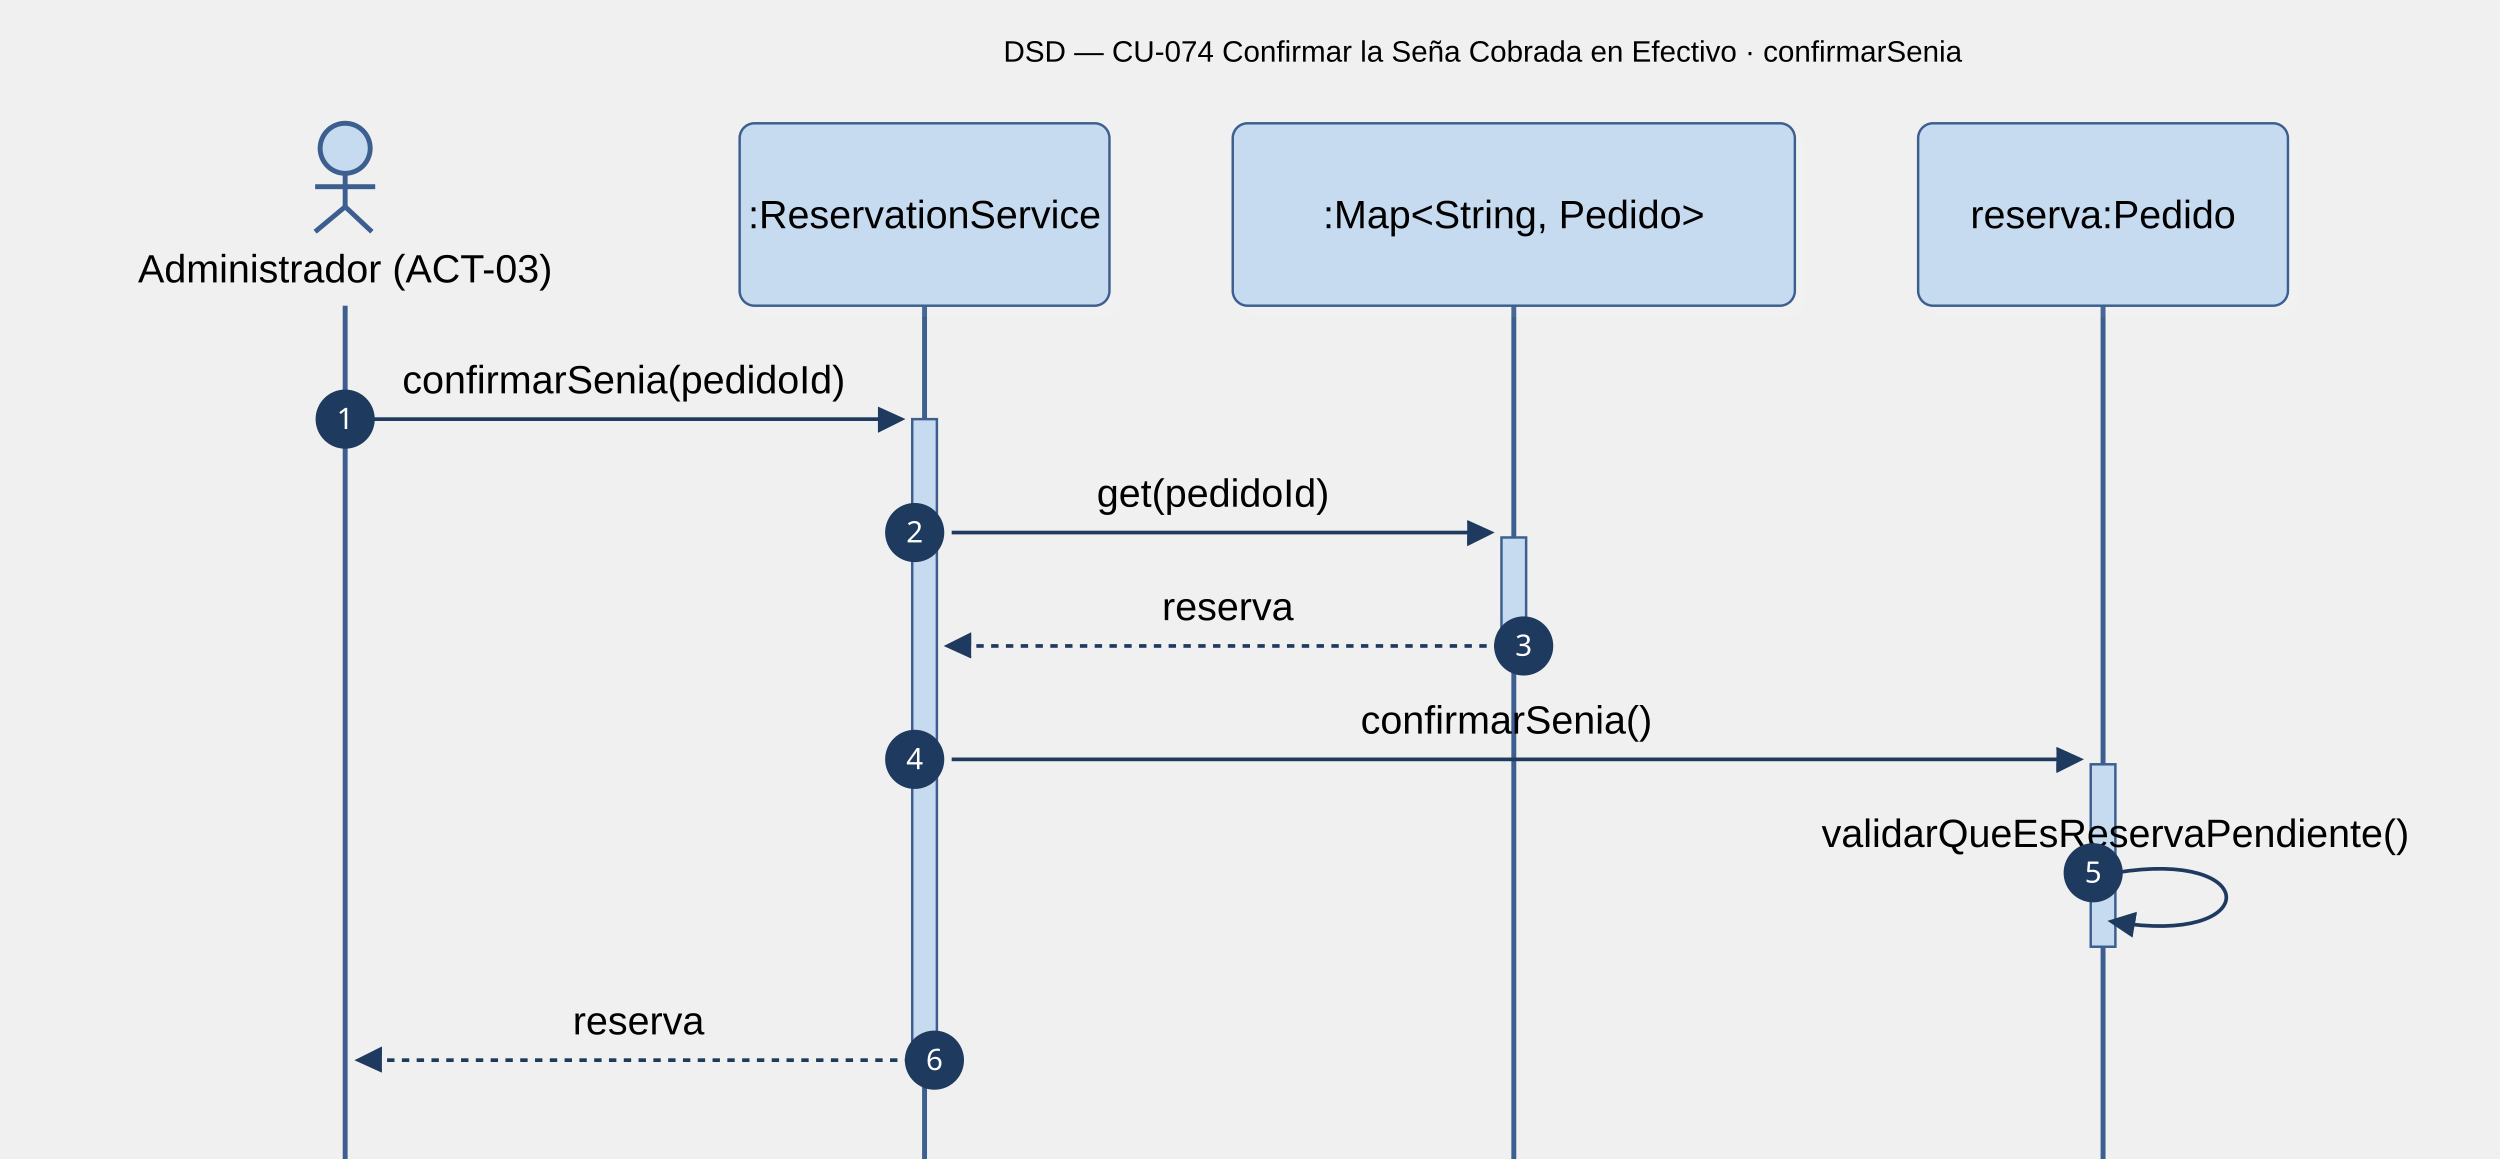
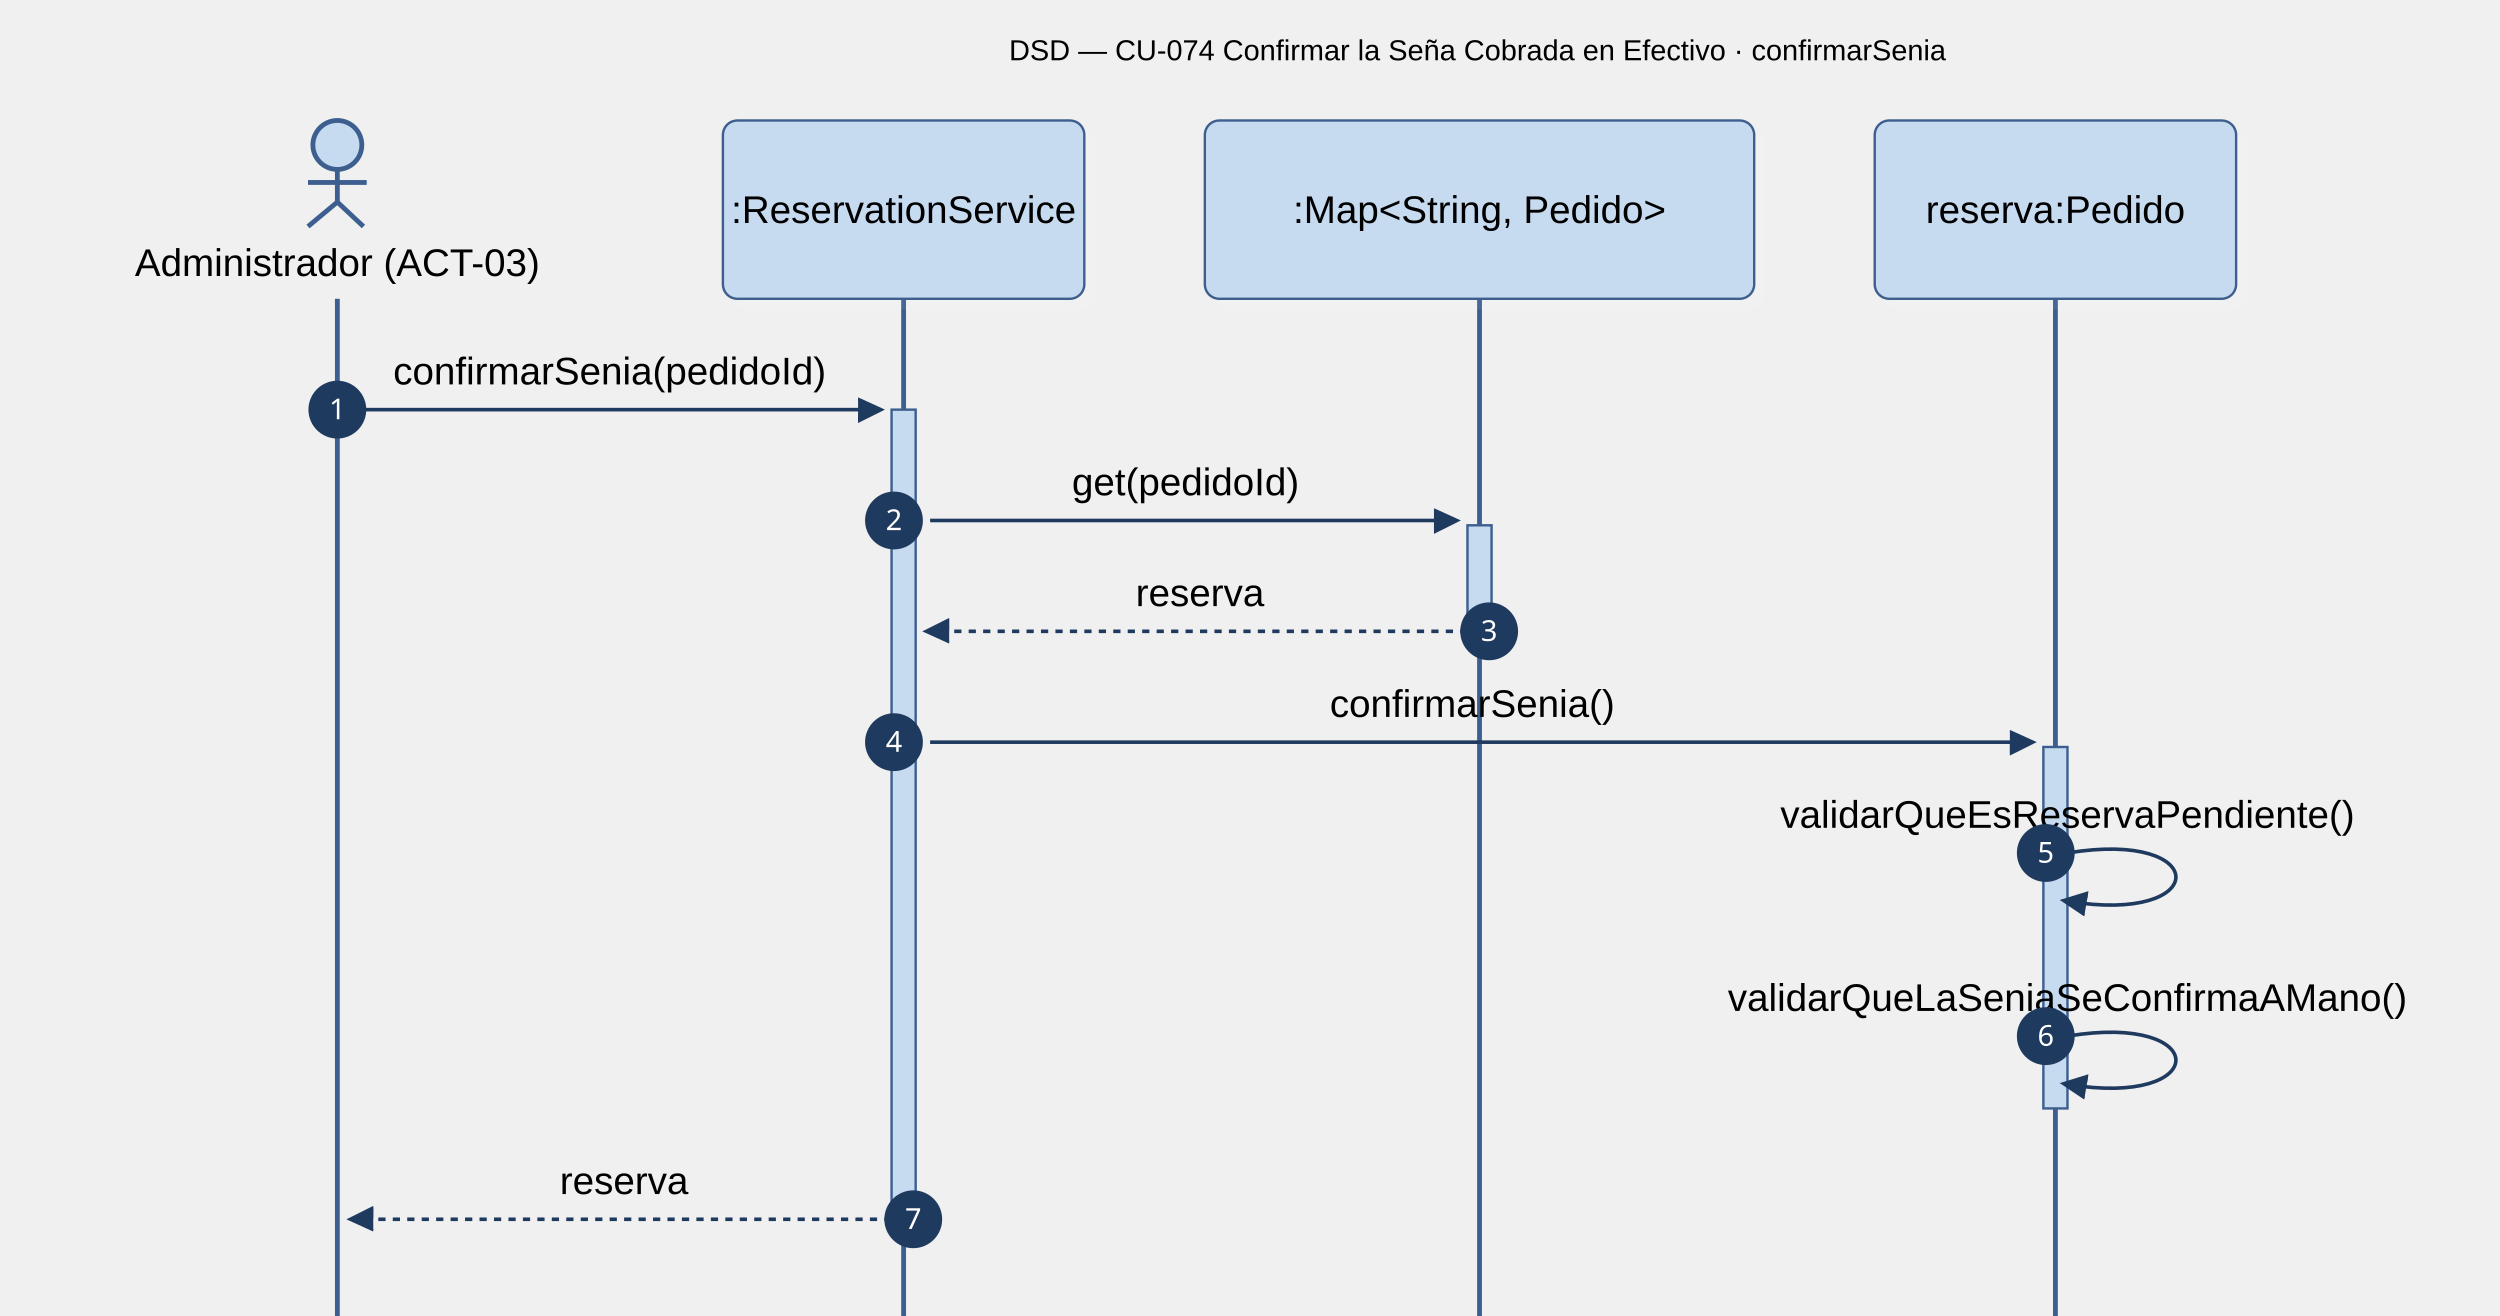
- <svg xmlns="http://www.w3.org/2000/svg" id="my-svg" width="100%" style="max-width: 1014px; background-color: white;" viewBox="-50 -50 1014 470" role="graphics-document document" aria-roledescription="sequence">
+ <svg xmlns="http://www.w3.org/2000/svg" id="my-svg" width="100%" style="max-width: 1037.5px; background-color: white;" viewBox="-50 -50 1037.5 546" role="graphics-document document" aria-roledescription="sequence">
  <g>
    <line id="actor3" x1="803" y1="74" x2="803" y2="2000" class="actor-line 200" stroke-width="0.5px" stroke="#999" name="PED" data-et="life-line" data-id="PED" />
    <g id="root-3" data-look="neo" data-et="participant" data-type="participant" data-id="PED">
      <rect x="728" y="0" fill="#eaeaea" stroke="#666" width="150" height="74" name="PED" rx="6" ry="6" class="actor actor-top" data-look="neo" filter="url(#my-svg-drop-shadow)" />
      <text x="803" y="37" dominant-baseline="central" alignment-baseline="central" class="actor actor-box" style="text-anchor: middle; font-size: 16px; font-weight: 400;">
        <tspan x="803" dy="0">reserva:Pedido</tspan>
      </text>
    </g>
  </g>
  <g>
    <line id="actor2" x1="564" y1="74" x2="564" y2="2000" class="actor-line 200" stroke-width="0.5px" stroke="#999" name="COL" data-et="life-line" data-id="COL" />
    <g id="root-2" data-look="neo" data-et="participant" data-type="participant" data-id="COL">
      <rect x="450" y="0" fill="#eaeaea" stroke="#666" width="228" height="74" name="COL" rx="6" ry="6" class="actor actor-top" data-look="neo" filter="url(#my-svg-drop-shadow)" />
      <text x="564" y="37" dominant-baseline="central" alignment-baseline="central" class="actor actor-box" style="text-anchor: middle; font-size: 16px; font-weight: 400;">
        <tspan x="564" dy="0">:Map&lt;String, Pedido&gt;</tspan>
      </text>
    </g>
  </g>
  <g>
    <line id="actor1" x1="325" y1="74" x2="325" y2="2000" class="actor-line 200" stroke-width="0.5px" stroke="#999" name="SRV" data-et="life-line" data-id="SRV" />
    <g id="root-1" data-look="neo" data-et="participant" data-type="participant" data-id="SRV">
      <rect x="250" y="0" fill="#eaeaea" stroke="#666" width="150" height="74" name="SRV" rx="6" ry="6" class="actor actor-top" data-look="neo" filter="url(#my-svg-drop-shadow)" />
      <text x="325" y="37" dominant-baseline="central" alignment-baseline="central" class="actor actor-box" style="text-anchor: middle; font-size: 16px; font-weight: 400;">
        <tspan x="325" dy="0">:ReservationService</tspan>
      </text>
    </g>
  </g>
  <g>
    <line id="actor0" x1="90" y1="74" x2="90" y2="2000" class="actor-line 200" stroke-width="0.5px" stroke="#999" name="ADM" data-et="life-line" data-id="ADM" />
  </g>
  <style>#my-svg{font-family:Arial,Helvetica,sans-serif;font-size:12px;fill:#000000;}@keyframes edge-animation-frame{from{stroke-dashoffset:0;}}@keyframes dash{to{stroke-dashoffset:0;}}#my-svg .edge-animation-slow{stroke-dasharray:9,5!important;stroke-dashoffset:900;animation:dash 50s linear infinite;stroke-linecap:round;}#my-svg .edge-animation-fast{stroke-dasharray:9,5!important;stroke-dashoffset:900;animation:dash 20s linear infinite;stroke-linecap:round;}#my-svg .error-icon{fill:hsl(31.429, 58.333%, 90.882%);}#my-svg .error-text{fill:rgb(9.688, 22.604, 36.812);stroke:rgb(9.688, 22.604, 36.812);}#my-svg .edge-thickness-normal{stroke-width:1px;}#my-svg .edge-thickness-thick{stroke-width:3.5px;}#my-svg .edge-pattern-solid{stroke-dasharray:0;}#my-svg .edge-thickness-invisible{stroke-width:0;fill:none;}#my-svg .edge-pattern-dashed{stroke-dasharray:3;}#my-svg .edge-pattern-dotted{stroke-dasharray:2;}#my-svg .marker{fill:#1F3A5F;stroke:#1F3A5F;}#my-svg .marker.cross{stroke:#1F3A5F;}#my-svg svg{font-family:Arial,Helvetica,sans-serif;font-size:12px;}#my-svg p{margin:0;}#my-svg .actor{stroke:#3C5F8F;fill:#C6DAF0;stroke-width:1;}#my-svg rect.actor.outer-path[data-look="neo"]{filter:drop-shadow( 1px 2px 2px rgba(185,185,185,1));}#my-svg rect.note[data-look="neo"]{stroke:#3C5F8F;fill:#FFFFFF;filter:drop-shadow( 1px 2px 2px rgba(185,185,185,1));}#my-svg text.actor&gt;tspan{fill:#000000;stroke:none;}#my-svg .actor-line{stroke:#3C5F8F;}#my-svg .innerArc{stroke-width:1.5;stroke-dasharray:none;}#my-svg .messageLine0{stroke-width:1.5;stroke-dasharray:none;stroke:#1F3A5F;}#my-svg .messageLine1{stroke-width:1.5;stroke-dasharray:2,2;stroke:#1F3A5F;}#my-svg [id$="-arrowhead"] path{fill:#1F3A5F;stroke:#1F3A5F;}#my-svg .sequenceNumber{fill:#FFFFFF;}#my-svg [id$="-sequencenumber"]{fill:#1F3A5F;}#my-svg [id$="-crosshead"] path{fill:#1F3A5F;stroke:#1F3A5F;}#my-svg .messageText{fill:#000000;stroke:none;}#my-svg .labelBox{stroke:#3C5F8F;fill:#DCE6F2;filter:drop-shadow( 1px 2px 2px rgba(185,185,185,1));}#my-svg .labelText,#my-svg .labelText&gt;tspan{fill:#000000;stroke:none;}#my-svg .loopText,#my-svg .loopText&gt;tspan{fill:#000000;stroke:none;}#my-svg .sectionTitle,#my-svg .sectionTitle&gt;tspan{fill:#000000;stroke:none;}#my-svg .loopLine{stroke-width:2px;stroke-dasharray:2,2;stroke:#3C5F8F;fill:#3C5F8F;}#my-svg .note{stroke:#3C5F8F;fill:#FFFFFF;}#my-svg .noteText,#my-svg .noteText&gt;tspan{fill:#000000;stroke:none;}#my-svg .activation0{fill:#C6DAF0;stroke:#3C5F8F;}#my-svg .activation1{fill:#C6DAF0;stroke:#3C5F8F;}#my-svg .activation2{fill:#C6DAF0;stroke:#3C5F8F;}#my-svg .actorPopupMenu{position:absolute;}#my-svg .actorPopupMenuPanel{position:absolute;fill:#C6DAF0;box-shadow:0px 8px 16px 0px rgba(0,0,0,0.2);filter:drop-shadow(3px 5px 2px rgb(0 0 0 / 0.4));}#my-svg .actor-man circle,#my-svg line{fill:#C6DAF0;stroke-width:2px;}#my-svg g rect.rect{filter:drop-shadow( 1px 2px 2px rgba(185,185,185,1));stroke:#3C5F8F;}#my-svg .node .neo-node{stroke:#3C5F8F;}#my-svg [data-look="neo"].node rect,#my-svg [data-look="neo"].cluster rect,#my-svg [data-look="neo"].node polygon{stroke:url(#my-svg-gradient);filter:drop-shadow( 1px 2px 2px rgba(185,185,185,1));}#my-svg [data-look="neo"].swimlane.cluster rect{filter:none;}#my-svg [data-look="neo"].node path{stroke:url(#my-svg-gradient);stroke-width:1px;}#my-svg [data-look="neo"].node .outer-path{filter:drop-shadow( 1px 2px 2px rgba(185,185,185,1));}#my-svg [data-look="neo"].node .neo-line path{stroke:#3C5F8F;filter:none;}#my-svg [data-look="neo"].node circle{stroke:url(#my-svg-gradient);filter:drop-shadow( 1px 2px 2px rgba(185,185,185,1));}#my-svg [data-look="neo"].node circle .state-start{fill:#000000;}#my-svg [data-look="neo"].icon-shape .icon{fill:url(#my-svg-gradient);filter:drop-shadow( 1px 2px 2px rgba(185,185,185,1));}#my-svg [data-look="neo"].icon-shape .icon-neo path{stroke:url(#my-svg-gradient);filter:drop-shadow( 1px 2px 2px rgba(185,185,185,1));}#my-svg :root{--mermaid-font-family:"trebuchet ms",verdana,arial,sans-serif;}</style>
  <g />
  <defs>
    <symbol id="my-svg-computer" width="24" height="24">
      <path transform="scale(.5)" d="M2 2v13h20v-13h-20zm18 11h-16v-9h16v9zm-10.228 6l.466-1h3.524l.467 1h-4.457zm14.228 3h-24l2-6h2.104l-1.33 4h18.45l-1.297-4h2.073l2 6zm-5-10h-14v-7h14v7z" />
    </symbol>
  </defs>
  <defs>
    <symbol id="my-svg-database" fill-rule="evenodd" clip-rule="evenodd">
      <path transform="scale(.5)" d="M12.258.001l.256.004.255.005.253.008.251.01.249.012.247.015.246.016.242.019.241.02.239.023.236.024.233.027.231.028.229.031.225.032.223.034.22.036.217.038.214.04.211.041.208.043.205.045.201.046.198.048.194.05.191.051.187.053.183.054.18.056.175.057.172.059.168.06.163.061.16.063.155.064.15.066.074.033.073.033.071.034.07.034.069.035.068.035.067.035.066.035.064.036.064.036.062.036.06.036.06.037.058.037.058.037.055.038.055.038.053.038.052.038.051.039.05.039.048.039.047.039.045.04.044.04.043.04.041.04.04.041.039.041.037.041.036.041.034.041.033.042.032.042.03.042.029.042.027.042.026.043.024.043.023.043.021.043.02.043.018.044.017.043.015.044.013.044.012.044.011.045.009.044.007.045.006.045.004.045.002.045.001.045v17l-.001.045-.002.045-.004.045-.006.045-.007.045-.009.044-.011.045-.012.044-.013.044-.015.044-.017.043-.018.044-.02.043-.021.043-.023.043-.024.043-.026.043-.027.042-.029.042-.03.042-.032.042-.033.042-.034.041-.036.041-.037.041-.039.041-.04.041-.041.04-.043.04-.044.04-.045.04-.047.039-.048.039-.05.039-.051.039-.052.038-.053.038-.055.038-.055.038-.058.037-.058.037-.06.037-.06.036-.062.036-.064.036-.064.036-.066.035-.067.035-.068.035-.069.035-.07.034-.071.034-.073.033-.074.033-.15.066-.155.064-.16.063-.163.061-.168.06-.172.059-.175.057-.18.056-.183.054-.187.053-.191.051-.194.05-.198.048-.201.046-.205.045-.208.043-.211.041-.214.04-.217.038-.22.036-.223.034-.225.032-.229.031-.231.028-.233.027-.236.024-.239.023-.241.02-.242.019-.246.016-.247.015-.249.012-.251.01-.253.008-.255.005-.256.004-.258.001-.258-.001-.256-.004-.255-.005-.253-.008-.251-.01-.249-.012-.247-.015-.245-.016-.243-.019-.241-.02-.238-.023-.236-.024-.234-.027-.231-.028-.228-.031-.226-.032-.223-.034-.22-.036-.217-.038-.214-.04-.211-.041-.208-.043-.204-.045-.201-.046-.198-.048-.195-.05-.19-.051-.187-.053-.184-.054-.179-.056-.176-.057-.172-.059-.167-.06-.164-.061-.159-.063-.155-.064-.151-.066-.074-.033-.072-.033-.072-.034-.07-.034-.069-.035-.068-.035-.067-.035-.066-.035-.064-.036-.063-.036-.062-.036-.061-.036-.06-.037-.058-.037-.057-.037-.056-.038-.055-.038-.053-.038-.052-.038-.051-.039-.049-.039-.049-.039-.046-.039-.046-.04-.044-.04-.043-.04-.041-.04-.04-.041-.039-.041-.037-.041-.036-.041-.034-.041-.033-.042-.032-.042-.03-.042-.029-.042-.027-.042-.026-.043-.024-.043-.023-.043-.021-.043-.02-.043-.018-.044-.017-.043-.015-.044-.013-.044-.012-.044-.011-.045-.009-.044-.007-.045-.006-.045-.004-.045-.002-.045-.001-.045v-17l.001-.045.002-.045.004-.045.006-.045.007-.045.009-.044.011-.045.012-.044.013-.044.015-.044.017-.043.018-.044.02-.043.021-.043.023-.043.024-.043.026-.043.027-.042.029-.042.03-.042.032-.042.033-.042.034-.041.036-.041.037-.041.039-.041.04-.041.041-.04.043-.04.044-.04.046-.04.046-.039.049-.039.049-.039.051-.039.052-.038.053-.038.055-.038.056-.038.057-.037.058-.037.06-.037.061-.036.062-.036.063-.036.064-.036.066-.035.067-.035.068-.035.069-.035.07-.034.072-.034.072-.033.074-.033.151-.066.155-.064.159-.063.164-.061.167-.06.172-.059.176-.057.179-.056.184-.054.187-.053.19-.051.195-.05.198-.048.201-.046.204-.045.208-.043.211-.041.214-.04.217-.038.22-.036.223-.034.226-.032.228-.031.231-.028.234-.027.236-.024.238-.023.241-.02.243-.019.245-.016.247-.015.249-.012.251-.01.253-.008.255-.005.256-.004.258-.001.258.001zm-9.258 20.499v.01l.001.021.003.021.004.022.005.021.006.022.007.022.009.023.01.022.011.023.012.023.013.023.015.023.016.024.017.023.018.024.019.024.021.024.022.025.023.024.024.025.052.049.056.05.061.051.066.051.07.051.075.051.079.052.084.052.088.052.092.052.097.052.102.051.105.052.11.052.114.051.119.051.123.051.127.05.131.05.135.05.139.048.144.049.147.047.152.047.155.047.16.045.163.045.167.043.171.043.176.041.178.041.183.039.187.039.19.037.194.035.197.035.202.033.204.031.209.03.212.029.216.027.219.025.222.024.226.021.23.02.233.018.236.016.24.015.243.012.246.01.249.008.253.005.256.004.259.001.26-.001.257-.004.254-.005.25-.008.247-.011.244-.012.241-.014.237-.016.233-.018.231-.021.226-.021.224-.024.22-.026.216-.027.212-.028.21-.031.205-.031.202-.034.198-.034.194-.036.191-.037.187-.039.183-.04.179-.04.175-.042.172-.043.168-.044.163-.045.16-.046.155-.046.152-.047.148-.048.143-.049.139-.049.136-.05.131-.05.126-.05.123-.051.118-.052.114-.051.11-.052.106-.052.101-.052.096-.052.092-.052.088-.053.083-.051.079-.052.074-.052.07-.051.065-.051.06-.051.056-.05.051-.05.023-.024.023-.025.021-.024.02-.024.019-.024.018-.024.017-.024.015-.023.014-.024.013-.023.012-.023.01-.023.01-.022.008-.022.006-.022.006-.022.004-.022.004-.021.001-.021.001-.021v-4.127l-.077.055-.08.053-.083.054-.085.053-.087.052-.09.052-.093.051-.095.05-.097.05-.1.049-.102.049-.105.048-.106.047-.109.047-.111.046-.114.045-.115.045-.118.044-.12.043-.122.042-.124.042-.126.041-.128.04-.13.04-.132.038-.134.038-.135.037-.138.037-.139.035-.142.035-.143.034-.144.033-.147.032-.148.031-.15.03-.151.03-.153.029-.154.027-.156.027-.158.026-.159.025-.161.024-.162.023-.163.022-.165.021-.166.02-.167.019-.169.018-.169.017-.171.016-.173.015-.173.014-.175.013-.175.012-.177.011-.178.01-.179.008-.179.008-.181.006-.182.005-.182.004-.184.003-.184.002h-.37l-.184-.002-.184-.003-.182-.004-.182-.005-.181-.006-.179-.008-.179-.008-.178-.01-.176-.011-.176-.012-.175-.013-.173-.014-.172-.015-.171-.016-.17-.017-.169-.018-.167-.019-.166-.02-.165-.021-.163-.022-.162-.023-.161-.024-.159-.025-.157-.026-.156-.027-.155-.027-.153-.029-.151-.03-.15-.03-.148-.031-.146-.032-.145-.033-.143-.034-.141-.035-.14-.035-.137-.037-.136-.037-.134-.038-.132-.038-.13-.04-.128-.04-.126-.041-.124-.042-.122-.042-.12-.044-.117-.043-.116-.045-.113-.045-.112-.046-.109-.047-.106-.047-.105-.048-.102-.049-.1-.049-.097-.05-.095-.05-.093-.052-.09-.051-.087-.052-.085-.053-.083-.054-.08-.054-.077-.054v4.127zm0-5.654v.011l.001.021.003.021.004.021.005.022.006.022.007.022.009.022.01.022.011.023.012.023.013.023.015.024.016.023.017.024.018.024.019.024.021.024.022.024.023.025.024.024.052.05.056.05.061.05.066.051.07.051.075.052.079.051.084.052.088.052.092.052.097.052.102.052.105.052.11.051.114.051.119.052.123.05.127.051.131.05.135.049.139.049.144.048.147.048.152.047.155.046.16.045.163.045.167.044.171.042.176.042.178.04.183.04.187.038.19.037.194.036.197.034.202.033.204.032.209.03.212.028.216.027.219.025.222.024.226.022.23.02.233.018.236.016.24.014.243.012.246.01.249.008.253.006.256.003.259.001.26-.001.257-.003.254-.006.25-.008.247-.01.244-.012.241-.015.237-.016.233-.018.231-.02.226-.022.224-.024.22-.025.216-.027.212-.029.21-.03.205-.032.202-.033.198-.035.194-.036.191-.037.187-.039.183-.039.179-.041.175-.042.172-.043.168-.044.163-.045.16-.045.155-.047.152-.047.148-.048.143-.048.139-.05.136-.049.131-.05.126-.051.123-.051.118-.051.114-.052.11-.052.106-.052.101-.052.096-.052.092-.052.088-.052.083-.052.079-.052.074-.051.07-.052.065-.051.06-.05.056-.051.051-.049.023-.025.023-.024.021-.025.02-.024.019-.024.018-.024.017-.024.015-.023.014-.023.013-.024.012-.022.01-.023.01-.023.008-.022.006-.022.006-.022.004-.021.004-.022.001-.021.001-.021v-4.139l-.077.054-.08.054-.083.054-.085.052-.087.053-.09.051-.093.051-.095.051-.097.05-.1.049-.102.049-.105.048-.106.047-.109.047-.111.046-.114.045-.115.044-.118.044-.12.044-.122.042-.124.042-.126.041-.128.04-.13.039-.132.039-.134.038-.135.037-.138.036-.139.036-.142.035-.143.033-.144.033-.147.033-.148.031-.15.03-.151.03-.153.028-.154.028-.156.027-.158.026-.159.025-.161.024-.162.023-.163.022-.165.021-.166.02-.167.019-.169.018-.169.017-.171.016-.173.015-.173.014-.175.013-.175.012-.177.011-.178.009-.179.009-.179.007-.181.007-.182.005-.182.004-.184.003-.184.002h-.37l-.184-.002-.184-.003-.182-.004-.182-.005-.181-.007-.179-.007-.179-.009-.178-.009-.176-.011-.176-.012-.175-.013-.173-.014-.172-.015-.171-.016-.17-.017-.169-.018-.167-.019-.166-.02-.165-.021-.163-.022-.162-.023-.161-.024-.159-.025-.157-.026-.156-.027-.155-.028-.153-.028-.151-.03-.15-.03-.148-.031-.146-.033-.145-.033-.143-.033-.141-.035-.14-.036-.137-.036-.136-.037-.134-.038-.132-.039-.13-.039-.128-.04-.126-.041-.124-.042-.122-.043-.12-.043-.117-.044-.116-.044-.113-.046-.112-.046-.109-.046-.106-.047-.105-.048-.102-.049-.1-.049-.097-.05-.095-.051-.093-.051-.09-.051-.087-.053-.085-.052-.083-.054-.08-.054-.077-.054v4.139zm0-5.666v.011l.001.02.003.022.004.021.005.022.006.021.007.022.009.023.01.022.011.023.012.023.013.023.015.023.016.024.017.024.018.023.019.024.021.025.022.024.023.024.024.025.052.05.056.05.061.05.066.051.07.051.075.052.079.051.084.052.088.052.092.052.097.052.102.052.105.051.11.052.114.051.119.051.123.051.127.05.131.05.135.05.139.049.144.048.147.048.152.047.155.046.16.045.163.045.167.043.171.043.176.042.178.04.183.04.187.038.19.037.194.036.197.034.202.033.204.032.209.03.212.028.216.027.219.025.222.024.226.021.23.02.233.018.236.017.24.014.243.012.246.01.249.008.253.006.256.003.259.001.26-.001.257-.003.254-.006.25-.008.247-.01.244-.013.241-.014.237-.016.233-.018.231-.02.226-.022.224-.024.22-.025.216-.027.212-.029.21-.03.205-.032.202-.033.198-.035.194-.036.191-.037.187-.039.183-.039.179-.041.175-.042.172-.043.168-.044.163-.045.16-.045.155-.047.152-.047.148-.048.143-.049.139-.049.136-.049.131-.051.126-.05.123-.051.118-.052.114-.051.11-.052.106-.052.101-.052.096-.052.092-.052.088-.052.083-.052.079-.052.074-.052.07-.051.065-.051.06-.051.056-.05.051-.049.023-.025.023-.025.021-.024.02-.024.019-.024.018-.024.017-.024.015-.023.014-.024.013-.023.012-.023.01-.022.01-.023.008-.022.006-.022.006-.022.004-.022.004-.021.001-.021.001-.021v-4.153l-.077.054-.08.054-.083.053-.085.053-.087.053-.09.051-.093.051-.095.051-.097.05-.1.049-.102.048-.105.048-.106.048-.109.046-.111.046-.114.046-.115.044-.118.044-.12.043-.122.043-.124.042-.126.041-.128.04-.13.039-.132.039-.134.038-.135.037-.138.036-.139.036-.142.034-.143.034-.144.033-.147.032-.148.032-.15.03-.151.03-.153.028-.154.028-.156.027-.158.026-.159.024-.161.024-.162.023-.163.023-.165.021-.166.02-.167.019-.169.018-.169.017-.171.016-.173.015-.173.014-.175.013-.175.012-.177.01-.178.01-.179.009-.179.007-.181.006-.182.006-.182.004-.184.003-.184.001-.185.001-.185-.001-.184-.001-.184-.003-.182-.004-.182-.006-.181-.006-.179-.007-.179-.009-.178-.01-.176-.01-.176-.012-.175-.013-.173-.014-.172-.015-.171-.016-.17-.017-.169-.018-.167-.019-.166-.02-.165-.021-.163-.023-.162-.023-.161-.024-.159-.024-.157-.026-.156-.027-.155-.028-.153-.028-.151-.03-.15-.03-.148-.032-.146-.032-.145-.033-.143-.034-.141-.034-.14-.036-.137-.036-.136-.037-.134-.038-.132-.039-.13-.039-.128-.041-.126-.041-.124-.041-.122-.043-.12-.043-.117-.044-.116-.044-.113-.046-.112-.046-.109-.046-.106-.048-.105-.048-.102-.048-.1-.05-.097-.049-.095-.051-.093-.051-.09-.052-.087-.052-.085-.053-.083-.053-.08-.054-.077-.054v4.153zm8.74-8.179l-.257.004-.254.005-.25.008-.247.011-.244.012-.241.014-.237.016-.233.018-.231.021-.226.022-.224.023-.22.026-.216.027-.212.028-.21.031-.205.032-.202.033-.198.034-.194.036-.191.038-.187.038-.183.04-.179.041-.175.042-.172.043-.168.043-.163.045-.16.046-.155.046-.152.048-.148.048-.143.048-.139.049-.136.05-.131.05-.126.051-.123.051-.118.051-.114.052-.11.052-.106.052-.101.052-.096.052-.092.052-.088.052-.083.052-.079.052-.074.051-.07.052-.065.051-.06.05-.056.05-.051.05-.023.025-.023.024-.021.024-.02.025-.019.024-.018.024-.017.023-.015.024-.014.023-.013.023-.012.023-.01.023-.01.022-.008.022-.006.023-.006.021-.004.022-.004.021-.001.021-.001.021.001.021.001.021.004.021.004.022.006.021.006.023.008.022.01.022.01.023.012.023.013.023.014.023.015.024.017.023.018.024.019.024.02.025.021.024.023.024.023.025.051.05.056.05.06.05.065.051.07.052.074.051.079.052.083.052.088.052.092.052.096.052.101.052.106.052.11.052.114.052.118.051.123.051.126.051.131.05.136.05.139.049.143.048.148.048.152.048.155.046.16.046.163.045.168.043.172.043.175.042.179.041.183.04.187.038.191.038.194.036.198.034.202.033.205.032.21.031.212.028.216.027.22.026.224.023.226.022.231.021.233.018.237.016.241.014.244.012.247.011.25.008.254.005.257.004.26.001.26-.001.257-.004.254-.005.25-.008.247-.011.244-.012.241-.014.237-.016.233-.018.231-.021.226-.022.224-.023.22-.026.216-.027.212-.028.21-.031.205-.032.202-.033.198-.034.194-.036.191-.038.187-.038.183-.04.179-.041.175-.042.172-.043.168-.043.163-.045.16-.046.155-.046.152-.048.148-.048.143-.048.139-.049.136-.05.131-.05.126-.051.123-.051.118-.051.114-.052.11-.052.106-.052.101-.052.096-.052.092-.052.088-.052.083-.052.079-.052.074-.051.07-.052.065-.051.06-.05.056-.05.051-.05.023-.025.023-.024.021-.024.02-.025.019-.024.018-.024.017-.023.015-.024.014-.023.013-.023.012-.023.01-.023.01-.022.008-.022.006-.023.006-.021.004-.022.004-.021.001-.021.001-.021-.001-.021-.001-.021-.004-.021-.004-.022-.006-.021-.006-.023-.008-.022-.01-.022-.01-.023-.012-.023-.013-.023-.014-.023-.015-.024-.017-.023-.018-.024-.019-.024-.02-.025-.021-.024-.023-.024-.023-.025-.051-.05-.056-.05-.06-.05-.065-.051-.07-.052-.074-.051-.079-.052-.083-.052-.088-.052-.092-.052-.096-.052-.101-.052-.106-.052-.11-.052-.114-.052-.118-.051-.123-.051-.126-.051-.131-.05-.136-.05-.139-.049-.143-.048-.148-.048-.152-.048-.155-.046-.16-.046-.163-.045-.168-.043-.172-.043-.175-.042-.179-.041-.183-.04-.187-.038-.191-.038-.194-.036-.198-.034-.202-.033-.205-.032-.21-.031-.212-.028-.216-.027-.22-.026-.224-.023-.226-.022-.231-.021-.233-.018-.237-.016-.241-.014-.244-.012-.247-.011-.25-.008-.254-.005-.257-.004-.26-.001-.26.001z" />
    </symbol>
  </defs>
  <defs>
    <symbol id="my-svg-clock" width="24" height="24">
      <path transform="scale(.5)" d="M12 2c5.514 0 10 4.486 10 10s-4.486 10-10 10-10-4.486-10-10 4.486-10 10-10zm0-2c-6.627 0-12 5.373-12 12s5.373 12 12 12 12-5.373 12-12-5.373-12-12-12zm5.848 12.459c.202.038.202.333.001.372-1.907.361-6.045 1.111-6.547 1.111-.719 0-1.301-.582-1.301-1.301 0-.512.77-5.447 1.125-7.445.034-.192.312-.181.343.014l.985 6.238 5.394 1.011z" />
    </symbol>
  </defs>
  <defs>
    <marker id="my-svg-arrowhead" refX="7.9" refY="5" markerUnits="userSpaceOnUse" markerWidth="12" markerHeight="12" orient="auto-start-reverse">
      <path d="M -1 0 L 10 5 L 0 10 z" />
    </marker>
  </defs>
  <defs>
    <marker id="my-svg-crosshead" markerWidth="15" markerHeight="8" orient="auto" refX="4" refY="4.5">
      <path fill="none" stroke="#000000" stroke-width="1pt" d="M 1,2 L 6,7 M 6,2 L 1,7" style="stroke-dasharray: 0, 0;" />
    </marker>
  </defs>
  <defs>
    <marker id="my-svg-filled-head" refX="15.5" refY="7" markerWidth="20" markerHeight="28" orient="auto">
      <path d="M 18,7 L9,13 L14,7 L9,1 Z" />
    </marker>
  </defs>
  <defs>
    <marker id="my-svg-sequencenumber" refX="15" refY="15" markerWidth="60" markerHeight="40" orient="auto">
      <circle cx="15" cy="15" r="6" />
    </marker>
  </defs>
  <defs>
    <marker id="my-svg-solidTopArrowHead" refX="7.9" refY="7.25" markerUnits="userSpaceOnUse" markerWidth="12" markerHeight="12" orient="auto-start-reverse">
      <path d="M 0 0 L 10 8 L 0 8 z" />
    </marker>
  </defs>
  <defs>
    <marker id="my-svg-solidBottomArrowHead" refX="7.9" refY="0.75" markerUnits="userSpaceOnUse" markerWidth="12" markerHeight="12" orient="auto-start-reverse">
      <path d="M 0 0 L 10 0 L 0 8 z" />
    </marker>
  </defs>
  <defs>
    <marker id="my-svg-stickTopArrowHead" refX="7.5" refY="7" markerUnits="userSpaceOnUse" markerWidth="12" markerHeight="12" orient="auto-start-reverse">
      <path d="M 0 0 L 7 7" stroke="black" stroke-width="1.5" fill="none" />
    </marker>
  </defs>
  <defs>
    <marker id="my-svg-stickBottomArrowHead" refX="7.5" refY="0" markerUnits="userSpaceOnUse" markerWidth="12" markerHeight="12" orient="auto-start-reverse">
      <path d="M 0 7 L 7 0" stroke="black" stroke-width="1.5" fill="none" />
    </marker>
  </defs>
  <defs>
    <filter id="my-svg-drop-shadow" height="130%" width="130%">
      <feDropShadow dx="4" dy="4" stdDeviation="0" flood-opacity="0.06" flood-color="#FFFFFF" />
    </filter>
  </defs>
  <g>
-     <rect x="320" y="120" fill="#EDF2AE" stroke="#666" width="10" height="260" class="activation0" data-look="neo" />
+     <rect x="320" y="120" fill="#EDF2AE" stroke="#666" width="10" height="336" class="activation0" data-look="neo" />
  </g>
  <g>
    <rect x="559" y="168" fill="#EDF2AE" stroke="#666" width="10" height="44" class="activation0" data-look="neo" />
  </g>
  <g>
-     <rect x="798" y="260" fill="#EDF2AE" stroke="#666" width="10" height="74" class="activation0" data-look="neo" />
+     <rect x="798" y="260" fill="#EDF2AE" stroke="#666" width="10" height="150" class="activation0" data-look="neo" />
  </g>
  <g class="actor-man actor-top" name="ADM" data-et="participant" data-type="actor" data-id="ADM" style="stroke: rgb(60, 95, 143);">
    <line id="actor-man-torso0" x1="90" y1="20.308" x2="90" y2="33.846" />
    <line id="actor-man-arms0" x1="77.815" y1="25.723" x2="102.185" y2="25.723" />
    <line x1="77.815" y1="44" x2="90" y2="33.846" />
    <line x1="90" y1="33.846" x2="100.831" y2="44" />
    <circle cx="90" cy="10.154" r="10.154" width="180" height="74" />
    <text x="90" y="59" dominant-baseline="central" alignment-baseline="central" class="actor actor-man" style="text-anchor: middle; font-size: 16px; font-weight: 400;">
      <tspan x="90" dy="0">Administrador (ACT-03)</tspan>
    </text>
  </g>
  <text x="203" y="89" text-anchor="middle" dominant-baseline="middle" alignment-baseline="middle" class="messageText" dy="1em" style="font-size: 16px; font-weight: 400;">confirmarSenia(pedidoId)</text>
  <line x1="97" y1="120" x2="314" y2="120" class="messageLine0" data-et="message" data-id="i1" data-from="ADM" data-to="SRV" stroke-width="2" stroke="none" marker-end="url(#my-svg-arrowhead)" style="fill: none;" />
  <line x1="90" y1="120" x2="90" y2="120" stroke-width="0" marker-start="url(#my-svg-sequencenumber)" />
  <text x="90" y="124" font-family="sans-serif" font-size="12px" text-anchor="middle" class="sequenceNumber">1</text>
  <text x="442" y="135" text-anchor="middle" dominant-baseline="middle" alignment-baseline="middle" class="messageText" dy="1em" style="font-size: 16px; font-weight: 400;">get(pedidoId)</text>
  <line x1="336" y1="166" x2="553" y2="166" class="messageLine0" data-et="message" data-id="i3" data-from="SRV" data-to="COL" stroke-width="2" stroke="none" marker-end="url(#my-svg-arrowhead)" style="fill: none;" />
  <line x1="321" y1="166" x2="321" y2="166" stroke-width="0" marker-start="url(#my-svg-sequencenumber)" />
  <text x="321" y="170" font-family="sans-serif" font-size="12px" text-anchor="middle" class="sequenceNumber">2</text>
  <text x="448" y="181" text-anchor="middle" dominant-baseline="middle" alignment-baseline="middle" class="messageText" dy="1em" style="font-size: 16px; font-weight: 400;">reserva</text>
  <line x1="565" y1="212" x2="336" y2="212" class="messageLine1" data-et="message" data-id="i5" data-from="COL" data-to="SRV" stroke-width="2" stroke="none" marker-end="url(#my-svg-arrowhead)" style="stroke-dasharray: 3, 3; fill: none;" />
  <line x1="568" y1="212" x2="568" y2="212" stroke-width="0" marker-start="url(#my-svg-sequencenumber)" />
  <text x="568" y="216" font-family="sans-serif" font-size="12px" text-anchor="middle" class="sequenceNumber">3</text>
  <text x="561" y="227" text-anchor="middle" dominant-baseline="middle" alignment-baseline="middle" class="messageText" dy="1em" style="font-size: 16px; font-weight: 400;">confirmarSenia()</text>
  <line x1="336" y1="258" x2="792" y2="258" class="messageLine0" data-et="message" data-id="i7" data-from="SRV" data-to="PED" stroke-width="2" stroke="none" marker-end="url(#my-svg-arrowhead)" style="fill: none;" />
  <line x1="321" y1="258" x2="321" y2="258" stroke-width="0" marker-start="url(#my-svg-sequencenumber)" />
  <text x="321" y="262" font-family="sans-serif" font-size="12px" text-anchor="middle" class="sequenceNumber">4</text>
  <text x="808" y="273" text-anchor="middle" dominant-baseline="middle" alignment-baseline="middle" class="messageText" dy="1em" style="font-size: 16px; font-weight: 400;">validarQueEsReservaPendiente()</text>
  <path d="M 808,304 C 868,294 868,334 808,324" class="messageLine0" data-et="message" data-id="i9" data-from="PED" data-to="PED" stroke-width="2" stroke="none" marker-end="url(#my-svg-arrowhead)" x1="814" style="fill: none;" />
  <line x1="799" y1="304" x2="799" y2="304" stroke-width="0" marker-start="url(#my-svg-sequencenumber)" />
  <text x="799" y="308" font-family="sans-serif" font-size="12px" text-anchor="middle" class="sequenceNumber">5</text>
-   <text x="209" y="349" text-anchor="middle" dominant-baseline="middle" alignment-baseline="middle" class="messageText" dy="1em" style="font-size: 16px; font-weight: 400;">reserva</text>
-   <line x1="326" y1="380" x2="97" y2="380" class="messageLine1" data-et="message" data-id="i11" data-from="SRV" data-to="ADM" stroke-width="2" stroke="none" marker-end="url(#my-svg-arrowhead)" style="stroke-dasharray: 3, 3; fill: none;" />
-   <line x1="329" y1="380" x2="329" y2="380" stroke-width="0" marker-start="url(#my-svg-sequencenumber)" />
-   <text x="329" y="384" font-family="sans-serif" font-size="12px" text-anchor="middle" class="sequenceNumber">6</text>
-   <text x="357" y="-25">DSD — CU-074 Confirmar la Seña Cobrada en Efectivo · confirmarSenia</text>
+   <text x="808" y="349" text-anchor="middle" dominant-baseline="middle" alignment-baseline="middle" class="messageText" dy="1em" style="font-size: 16px; font-weight: 400;">validarQueLaSeniaSeConfirmaAMano()</text>
+   <path d="M 808,380 C 868,370 868,410 808,400" class="messageLine0" data-et="message" data-id="i10" data-from="PED" data-to="PED" stroke-width="2" stroke="none" marker-end="url(#my-svg-arrowhead)" x1="814" style="fill: none;" />
+   <line x1="799" y1="380" x2="799" y2="380" stroke-width="0" marker-start="url(#my-svg-sequencenumber)" />
+   <text x="799" y="384" font-family="sans-serif" font-size="12px" text-anchor="middle" class="sequenceNumber">6</text>
+   <text x="209" y="425" text-anchor="middle" dominant-baseline="middle" alignment-baseline="middle" class="messageText" dy="1em" style="font-size: 16px; font-weight: 400;">reserva</text>
+   <line x1="326" y1="456" x2="97" y2="456" class="messageLine1" data-et="message" data-id="i12" data-from="SRV" data-to="ADM" stroke-width="2" stroke="none" marker-end="url(#my-svg-arrowhead)" style="stroke-dasharray: 3, 3; fill: none;" />
+   <line x1="329" y1="456" x2="329" y2="456" stroke-width="0" marker-start="url(#my-svg-sequencenumber)" />
+   <text x="329" y="460" font-family="sans-serif" font-size="12px" text-anchor="middle" class="sequenceNumber">7</text>
+   <text x="368.75" y="-25">DSD — CU-074 Confirmar la Seña Cobrada en Efectivo · confirmarSenia</text>
</svg>
